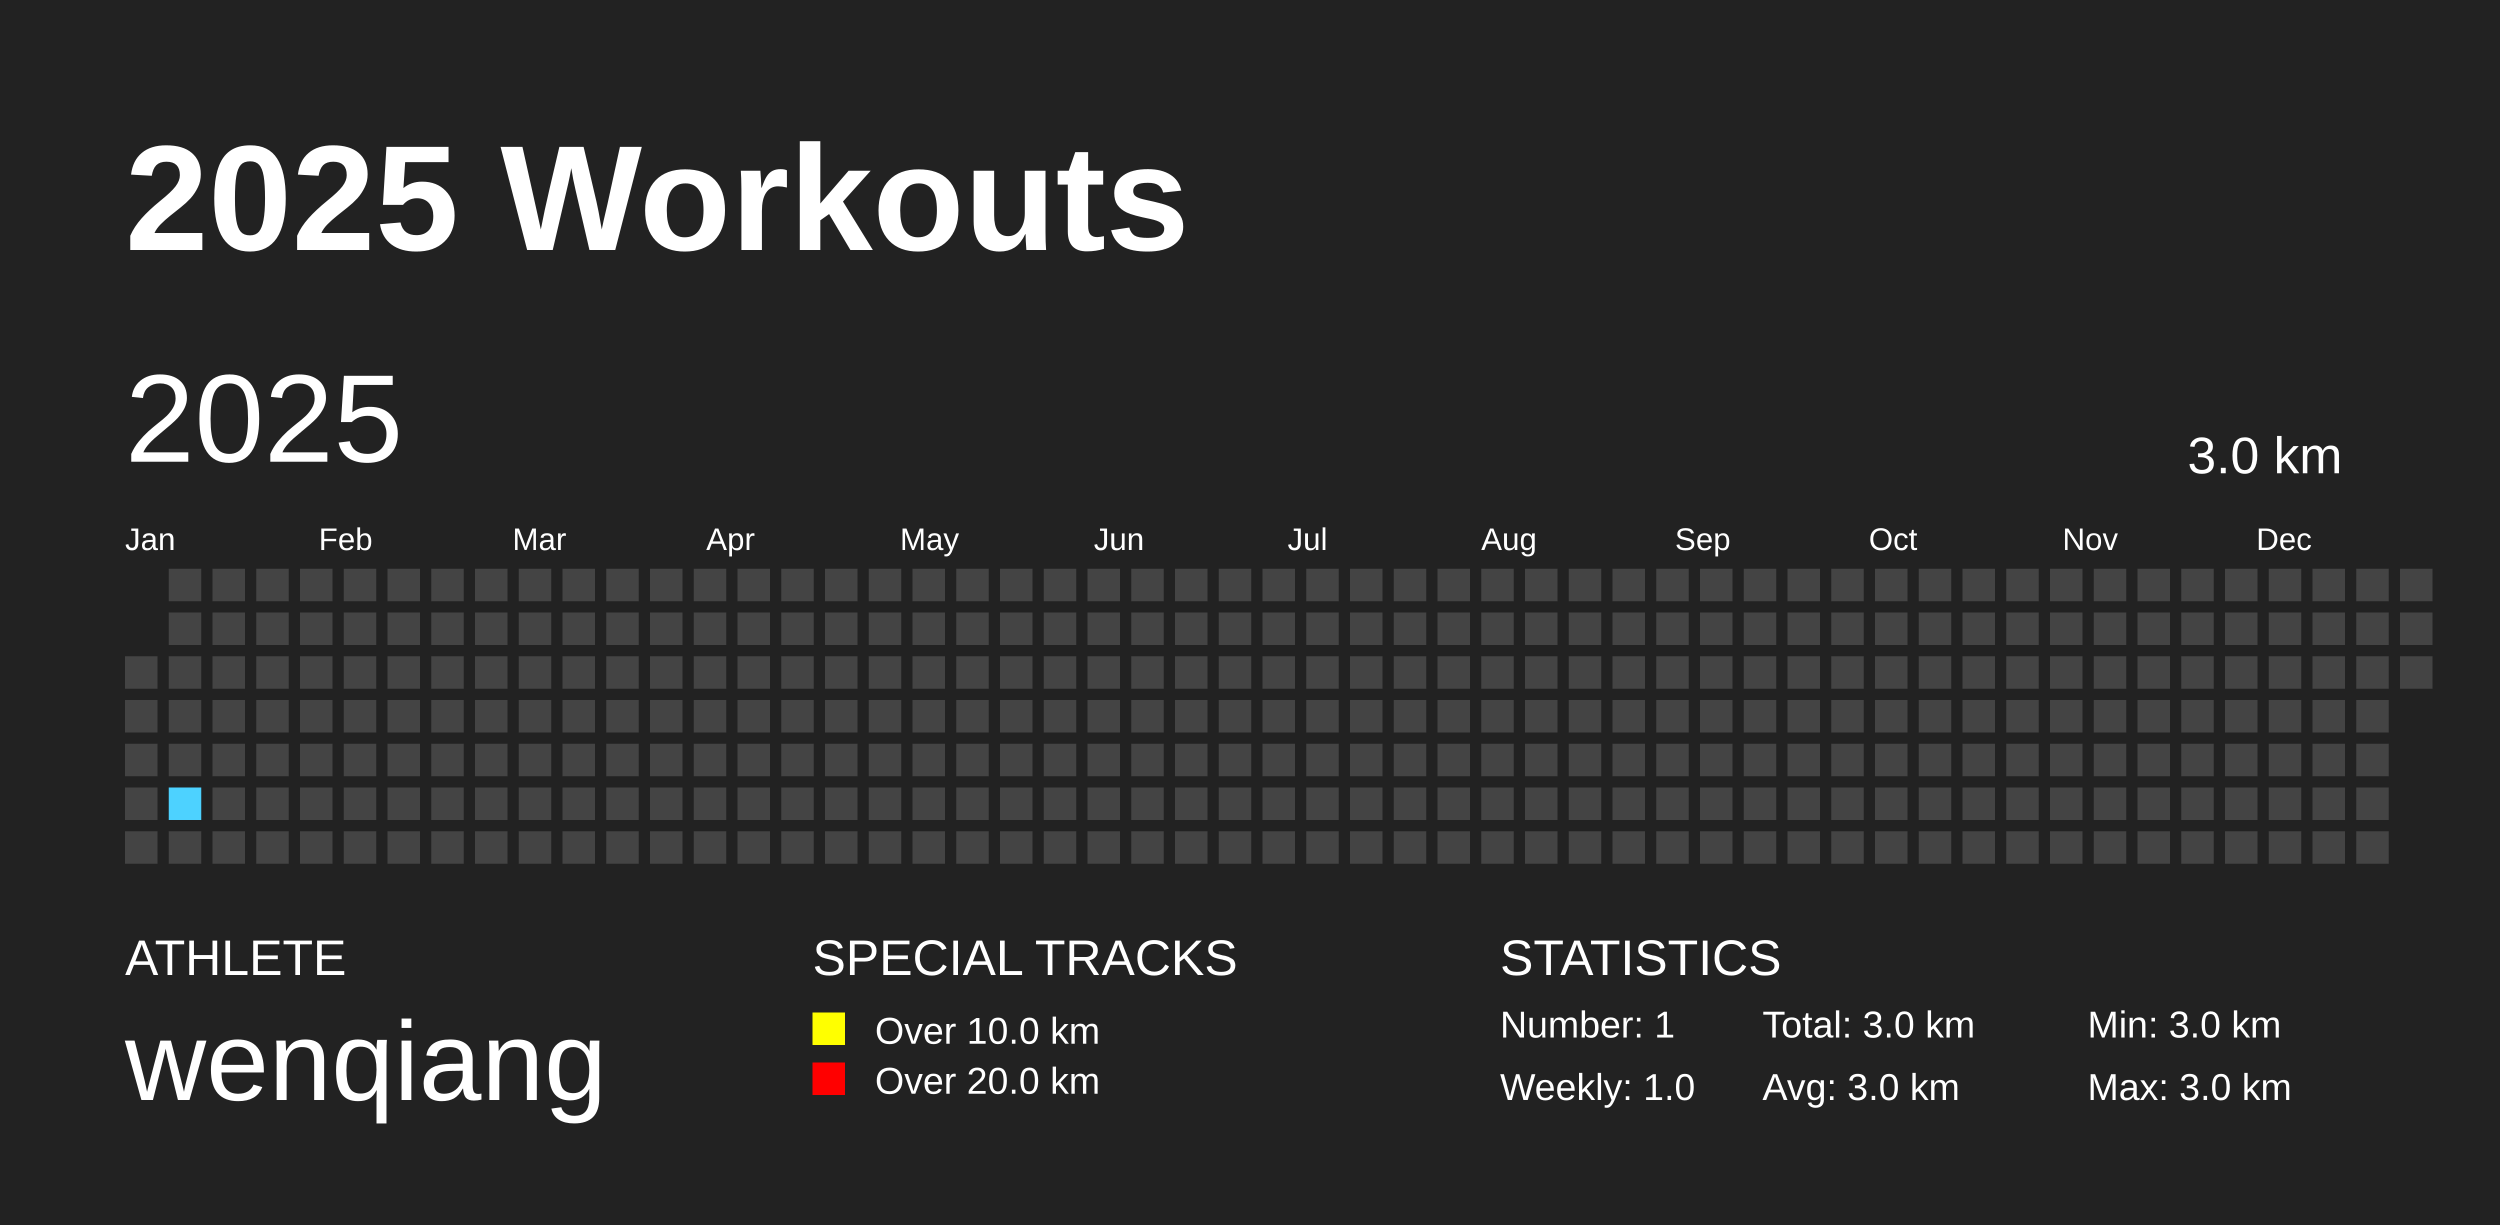
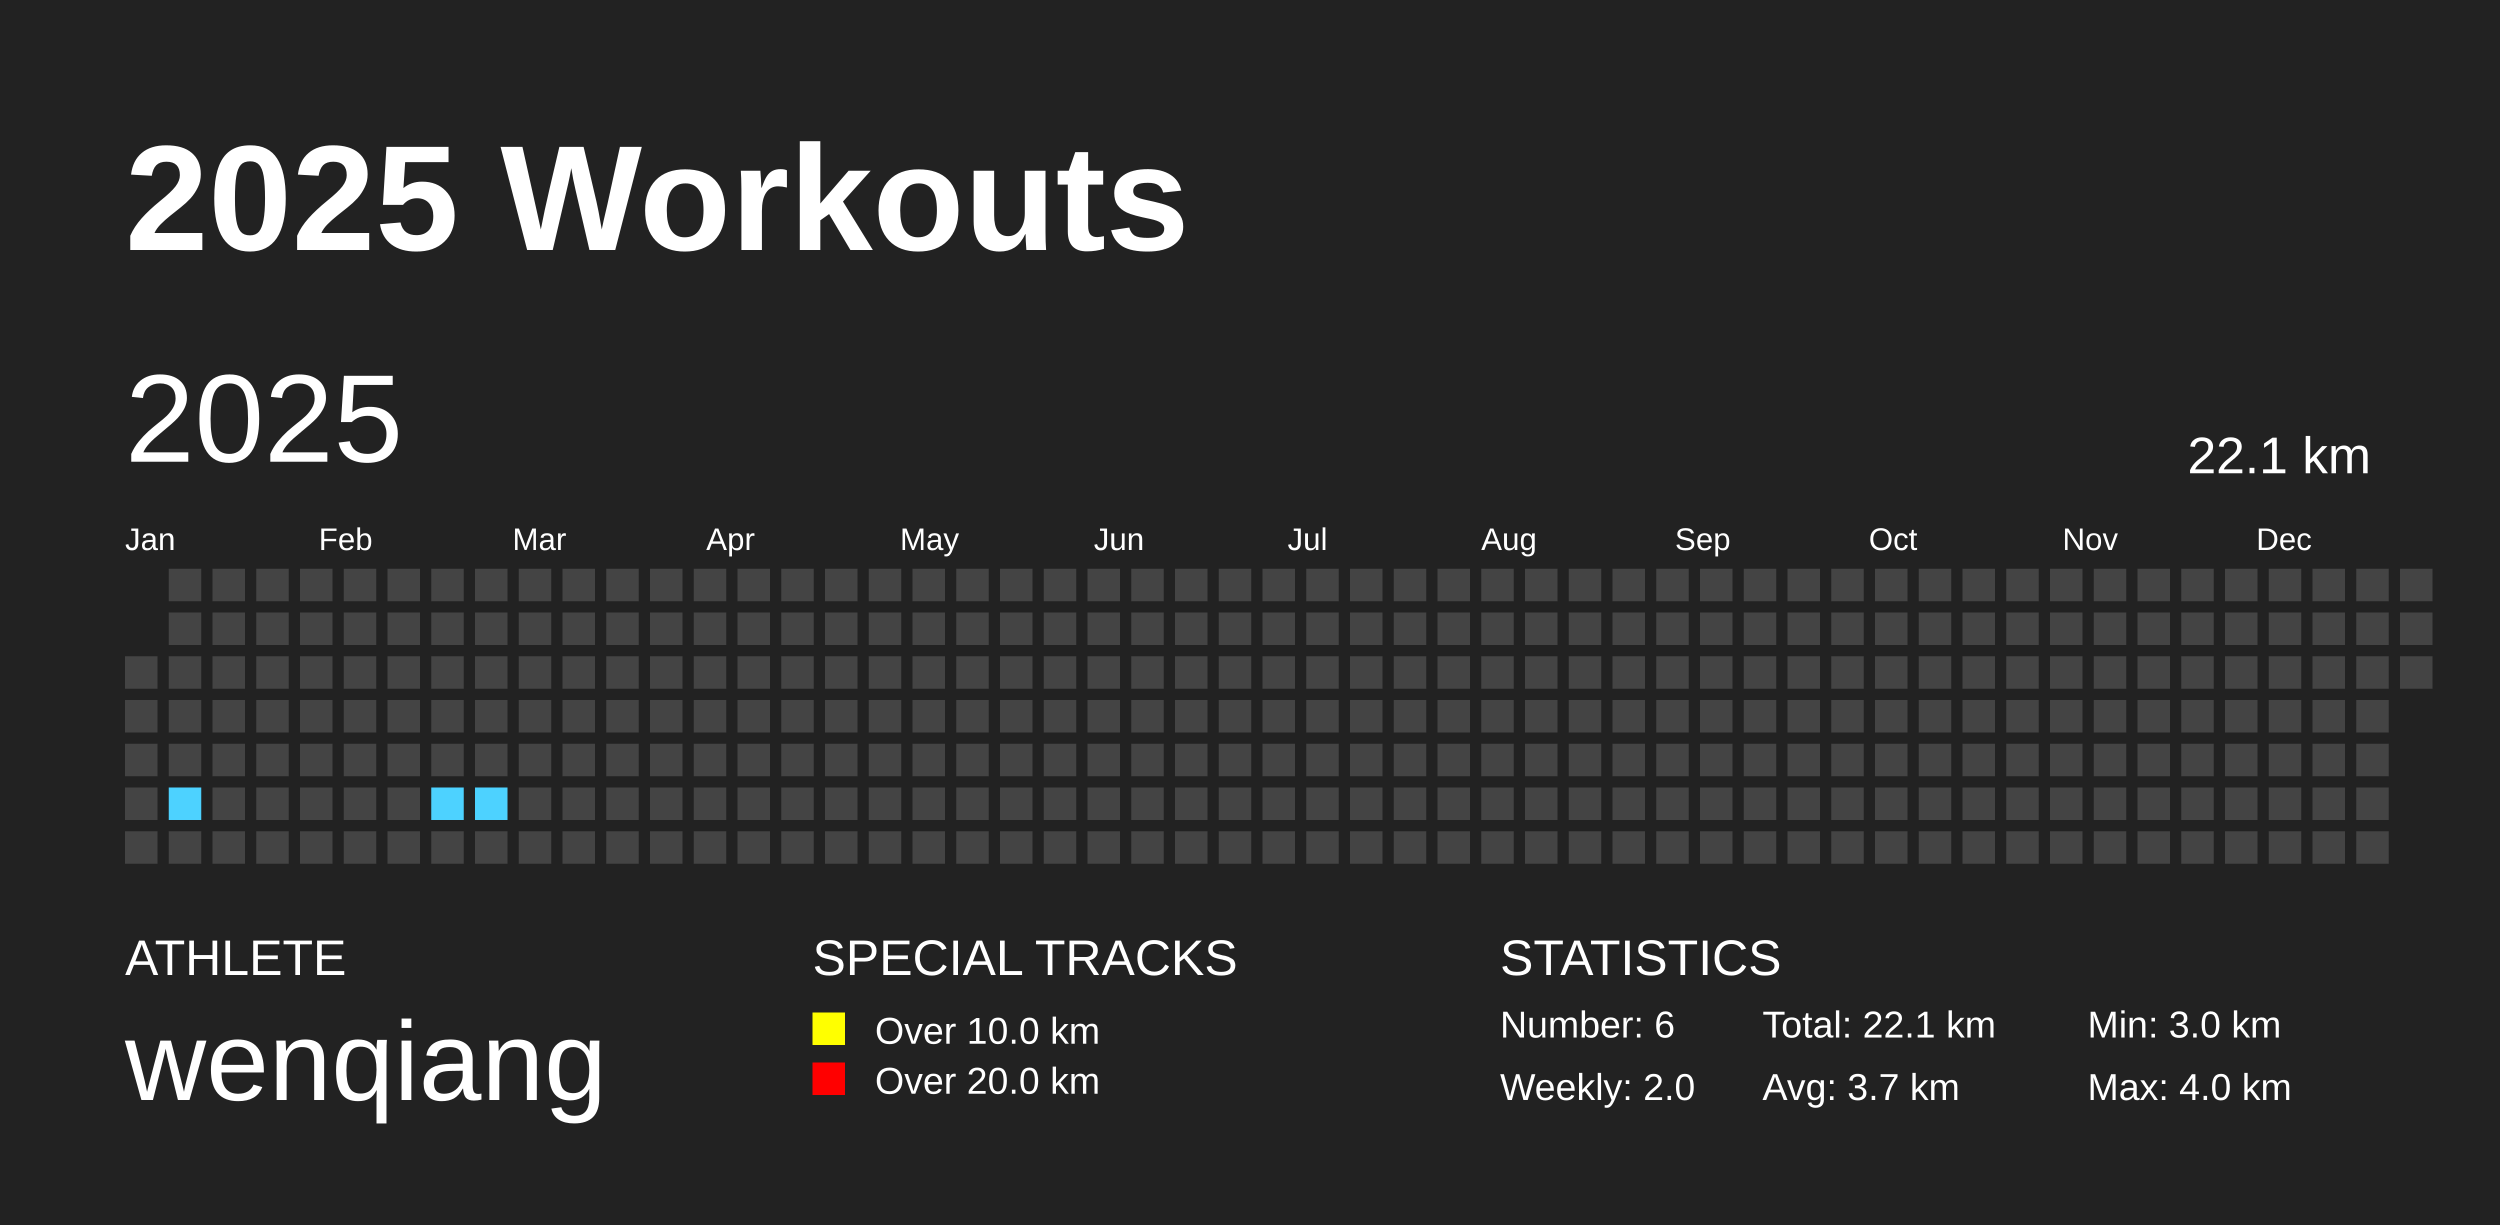
<svg xmlns="http://www.w3.org/2000/svg" baseProfile="full" height="98mm" version="1.1" viewBox="0,0,200,98" width="200mm">
  <defs />
  <rect fill="#222222" height="98" width="200" x="0" y="0" />
  <text fill="#FFFFFF" style="font-size:12px; font-family:Arial; font-weight:bold;" x="10" y="20">2025 Workouts</text>
  <text fill="#FFFFFF" style="font-size:4px; font-family:Arial" x="10" y="78">ATHLETE</text>
  <text fill="#FFFFFF" style="font-size:9px; font-family:Arial" x="10" y="88">wenqiang</text>
  <text fill="#FFFFFF" style="font-size:4px; font-family:Arial" x="65" y="78">SPECIAL TRACKS</text>
  <rect fill="yellow" height="2.6" width="2.6" x="65" y="81" />
  <text fill="#FFFFFF" style="font-size:3px; font-family:Arial" x="70" y="83.5">Over 10.0 km</text>
  <rect fill="red" height="2.6" width="2.6" x="65" y="85" />
  <text fill="#FFFFFF" style="font-size:3px; font-family:Arial" x="70" y="87.5">Over 20.0 km</text>
  <text fill="#FFFFFF" style="font-size:4px; font-family:Arial" x="120" y="78">STATISTICS</text>
-   <text fill="#FFFFFF" style="font-size:3px; font-family:Arial" x="120" y="83">Number: 1</text>
-   <text fill="#FFFFFF" style="font-size:3px; font-family:Arial" x="120" y="88">Weekly: 1.0</text>
-   <text fill="#FFFFFF" style="font-size:3px; font-family:Arial" x="141" y="83">Total: 3.0 km</text>
-   <text fill="#FFFFFF" style="font-size:3px; font-family:Arial" x="141" y="88">Avg: 3.0 km</text>
+   <text fill="#FFFFFF" style="font-size:3px; font-family:Arial" x="120" y="83">Number: 6</text>
+   <text fill="#FFFFFF" style="font-size:3px; font-family:Arial" x="120" y="88">Weekly: 2.0</text>
+   <text fill="#FFFFFF" style="font-size:3px; font-family:Arial" x="141" y="83">Total: 22.1 km</text>
+   <text fill="#FFFFFF" style="font-size:3px; font-family:Arial" x="141" y="88">Avg: 3.7 km</text>
  <text fill="#FFFFFF" style="font-size:3px; font-family:Arial" x="167" y="83">Min: 3.0 km</text>
-   <text fill="#FFFFFF" style="font-size:3px; font-family:Arial" x="167" y="88">Max: 3.0 km</text>
+   <text fill="#FFFFFF" style="font-size:3px; font-family:Arial" x="167" y="88">Max: 4.0 km</text>
  <text dominant-baseline="hanging" fill="#FFFFFF" style="font-size:10.0px; font-family:Arial;" x="10" y="30">2025</text>
-   <text dominant-baseline="hanging" fill="#FFFFFF" style="font-size:4.125px; font-family:Arial;" x="175" y="35">3.0 km</text>
+   <text dominant-baseline="hanging" fill="#FFFFFF" style="font-size:4.125px; font-family:Arial;" x="175" y="35">22.1 km</text>
  <text fill="#FFFFFF" style="font-size:2.5px; font-family:Arial" x="10.0" y="44">Jan</text>
  <text fill="#FFFFFF" style="font-size:2.5px; font-family:Arial" x="25.5" y="44">Feb</text>
  <text fill="#FFFFFF" style="font-size:2.5px; font-family:Arial" x="41.0" y="44">Mar</text>
  <text fill="#FFFFFF" style="font-size:2.5px; font-family:Arial" x="56.5" y="44">Apr</text>
  <text fill="#FFFFFF" style="font-size:2.5px; font-family:Arial" x="72.0" y="44">May</text>
  <text fill="#FFFFFF" style="font-size:2.5px; font-family:Arial" x="87.5" y="44">Jun</text>
  <text fill="#FFFFFF" style="font-size:2.5px; font-family:Arial" x="103.0" y="44">Jul</text>
  <text fill="#FFFFFF" style="font-size:2.5px; font-family:Arial" x="118.5" y="44">Aug</text>
  <text fill="#FFFFFF" style="font-size:2.5px; font-family:Arial" x="134.0" y="44">Sep</text>
  <text fill="#FFFFFF" style="font-size:2.5px; font-family:Arial" x="149.5" y="44">Oct</text>
  <text fill="#FFFFFF" style="font-size:2.5px; font-family:Arial" x="165.0" y="44">Nov</text>
  <text fill="#FFFFFF" style="font-size:2.5px; font-family:Arial" x="180.5" y="44">Dec</text>
  <rect fill="#444444" height="2.6" width="2.6" x="10.0" y="52.5" />
  <rect fill="#444444" height="2.6" width="2.6" x="10.0" y="56.0" />
  <rect fill="#444444" height="2.6" width="2.6" x="10.0" y="59.5" />
  <rect fill="#444444" height="2.6" width="2.6" x="10.0" y="63.0" />
  <rect fill="#444444" height="2.6" width="2.6" x="10.0" y="66.5" />
  <rect fill="#444444" height="2.6" width="2.6" x="13.5" y="45.5" />
  <rect fill="#444444" height="2.6" width="2.6" x="13.5" y="49.0" />
  <rect fill="#444444" height="2.6" width="2.6" x="13.5" y="52.5" />
  <rect fill="#444444" height="2.6" width="2.6" x="13.5" y="56.0" />
  <rect fill="#444444" height="2.6" width="2.6" x="13.5" y="59.5" />
  <rect fill="#4DD2FF" height="2.6" width="2.6" x="13.5" y="63.0" />
  <rect fill="#444444" height="2.6" width="2.6" x="13.5" y="66.5" />
  <rect fill="#444444" height="2.6" width="2.6" x="17.0" y="45.5" />
  <rect fill="#444444" height="2.6" width="2.6" x="17.0" y="49.0" />
  <rect fill="#444444" height="2.6" width="2.6" x="17.0" y="52.5" />
  <rect fill="#444444" height="2.6" width="2.6" x="17.0" y="56.0" />
  <rect fill="#444444" height="2.6" width="2.6" x="17.0" y="59.5" />
  <rect fill="#444444" height="2.6" width="2.6" x="17.0" y="63.0" />
  <rect fill="#444444" height="2.6" width="2.6" x="17.0" y="66.5" />
  <rect fill="#444444" height="2.6" width="2.6" x="20.5" y="45.5" />
  <rect fill="#444444" height="2.6" width="2.6" x="20.5" y="49.0" />
  <rect fill="#444444" height="2.6" width="2.6" x="20.5" y="52.5" />
  <rect fill="#444444" height="2.6" width="2.6" x="20.5" y="56.0" />
  <rect fill="#444444" height="2.6" width="2.6" x="20.5" y="59.5" />
  <rect fill="#444444" height="2.6" width="2.6" x="20.5" y="63.0" />
  <rect fill="#444444" height="2.6" width="2.6" x="20.5" y="66.5" />
  <rect fill="#444444" height="2.6" width="2.6" x="24.0" y="45.5" />
  <rect fill="#444444" height="2.6" width="2.6" x="24.0" y="49.0" />
  <rect fill="#444444" height="2.6" width="2.6" x="24.0" y="52.5" />
  <rect fill="#444444" height="2.6" width="2.6" x="24.0" y="56.0" />
  <rect fill="#444444" height="2.6" width="2.6" x="24.0" y="59.5" />
  <rect fill="#444444" height="2.6" width="2.6" x="24.0" y="63.0" />
  <rect fill="#444444" height="2.6" width="2.6" x="24.0" y="66.5" />
  <rect fill="#444444" height="2.6" width="2.6" x="27.5" y="45.5" />
  <rect fill="#444444" height="2.6" width="2.6" x="27.5" y="49.0" />
  <rect fill="#444444" height="2.6" width="2.6" x="27.5" y="52.5" />
  <rect fill="#444444" height="2.6" width="2.6" x="27.5" y="56.0" />
  <rect fill="#444444" height="2.6" width="2.6" x="27.5" y="59.5" />
  <rect fill="#444444" height="2.6" width="2.6" x="27.5" y="63.0" />
  <rect fill="#444444" height="2.6" width="2.6" x="27.5" y="66.5" />
  <rect fill="#444444" height="2.6" width="2.6" x="31.0" y="45.5" />
  <rect fill="#444444" height="2.6" width="2.6" x="31.0" y="49.0" />
  <rect fill="#444444" height="2.6" width="2.6" x="31.0" y="52.5" />
  <rect fill="#444444" height="2.6" width="2.6" x="31.0" y="56.0" />
  <rect fill="#444444" height="2.6" width="2.6" x="31.0" y="59.5" />
  <rect fill="#444444" height="2.6" width="2.6" x="31.0" y="63.0" />
  <rect fill="#444444" height="2.6" width="2.6" x="31.0" y="66.5" />
  <rect fill="#444444" height="2.6" width="2.6" x="34.5" y="45.5" />
  <rect fill="#444444" height="2.6" width="2.6" x="34.5" y="49.0" />
  <rect fill="#444444" height="2.6" width="2.6" x="34.5" y="52.5" />
  <rect fill="#444444" height="2.6" width="2.6" x="34.5" y="56.0" />
  <rect fill="#444444" height="2.6" width="2.6" x="34.5" y="59.5" />
-   <rect fill="#444444" height="2.6" width="2.6" x="34.5" y="63.0" />
+   <rect fill="#4DD2FF" height="2.6" width="2.6" x="34.5" y="63.0" />
  <rect fill="#444444" height="2.6" width="2.6" x="34.5" y="66.5" />
  <rect fill="#444444" height="2.6" width="2.6" x="38.0" y="45.5" />
  <rect fill="#444444" height="2.6" width="2.6" x="38.0" y="49.0" />
  <rect fill="#444444" height="2.6" width="2.6" x="38.0" y="52.5" />
  <rect fill="#444444" height="2.6" width="2.6" x="38.0" y="56.0" />
  <rect fill="#444444" height="2.6" width="2.6" x="38.0" y="59.5" />
-   <rect fill="#444444" height="2.6" width="2.6" x="38.0" y="63.0" />
+   <rect fill="#4DD2FF" height="2.6" width="2.6" x="38.0" y="63.0" />
  <rect fill="#444444" height="2.6" width="2.6" x="38.0" y="66.5" />
  <rect fill="#444444" height="2.6" width="2.6" x="41.5" y="45.5" />
  <rect fill="#444444" height="2.6" width="2.6" x="41.5" y="49.0" />
  <rect fill="#444444" height="2.6" width="2.6" x="41.5" y="52.5" />
  <rect fill="#444444" height="2.6" width="2.6" x="41.5" y="56.0" />
  <rect fill="#444444" height="2.6" width="2.6" x="41.5" y="59.5" />
  <rect fill="#444444" height="2.6" width="2.6" x="41.5" y="63.0" />
  <rect fill="#444444" height="2.6" width="2.6" x="41.5" y="66.5" />
  <rect fill="#444444" height="2.6" width="2.6" x="45.0" y="45.5" />
  <rect fill="#444444" height="2.6" width="2.6" x="45.0" y="49.0" />
  <rect fill="#444444" height="2.6" width="2.6" x="45.0" y="52.5" />
  <rect fill="#444444" height="2.6" width="2.6" x="45.0" y="56.0" />
  <rect fill="#444444" height="2.6" width="2.6" x="45.0" y="59.5" />
  <rect fill="#444444" height="2.6" width="2.6" x="45.0" y="63.0" />
  <rect fill="#444444" height="2.6" width="2.6" x="45.0" y="66.5" />
  <rect fill="#444444" height="2.6" width="2.6" x="48.5" y="45.5" />
  <rect fill="#444444" height="2.6" width="2.6" x="48.5" y="49.0" />
  <rect fill="#444444" height="2.6" width="2.6" x="48.5" y="52.5" />
  <rect fill="#444444" height="2.6" width="2.6" x="48.5" y="56.0" />
  <rect fill="#444444" height="2.6" width="2.6" x="48.5" y="59.5" />
  <rect fill="#444444" height="2.6" width="2.6" x="48.5" y="63.0" />
  <rect fill="#444444" height="2.6" width="2.6" x="48.5" y="66.5" />
  <rect fill="#444444" height="2.6" width="2.6" x="52.0" y="45.5" />
  <rect fill="#444444" height="2.6" width="2.6" x="52.0" y="49.0" />
  <rect fill="#444444" height="2.6" width="2.6" x="52.0" y="52.5" />
  <rect fill="#444444" height="2.6" width="2.6" x="52.0" y="56.0" />
  <rect fill="#444444" height="2.6" width="2.6" x="52.0" y="59.5" />
  <rect fill="#444444" height="2.6" width="2.6" x="52.0" y="63.0" />
  <rect fill="#444444" height="2.6" width="2.6" x="52.0" y="66.5" />
  <rect fill="#444444" height="2.6" width="2.6" x="55.5" y="45.5" />
  <rect fill="#444444" height="2.6" width="2.6" x="55.5" y="49.0" />
  <rect fill="#444444" height="2.6" width="2.6" x="55.5" y="52.5" />
  <rect fill="#444444" height="2.6" width="2.6" x="55.5" y="56.0" />
  <rect fill="#444444" height="2.6" width="2.6" x="55.5" y="59.5" />
  <rect fill="#444444" height="2.6" width="2.6" x="55.5" y="63.0" />
  <rect fill="#444444" height="2.6" width="2.6" x="55.5" y="66.5" />
  <rect fill="#444444" height="2.6" width="2.6" x="59.0" y="45.5" />
  <rect fill="#444444" height="2.6" width="2.6" x="59.0" y="49.0" />
  <rect fill="#444444" height="2.6" width="2.6" x="59.0" y="52.5" />
  <rect fill="#444444" height="2.6" width="2.6" x="59.0" y="56.0" />
  <rect fill="#444444" height="2.6" width="2.6" x="59.0" y="59.5" />
  <rect fill="#444444" height="2.6" width="2.6" x="59.0" y="63.0" />
  <rect fill="#444444" height="2.6" width="2.6" x="59.0" y="66.5" />
  <rect fill="#444444" height="2.6" width="2.6" x="62.5" y="45.5" />
  <rect fill="#444444" height="2.6" width="2.6" x="62.5" y="49.0" />
  <rect fill="#444444" height="2.6" width="2.6" x="62.5" y="52.5" />
  <rect fill="#444444" height="2.6" width="2.6" x="62.5" y="56.0" />
  <rect fill="#444444" height="2.6" width="2.6" x="62.5" y="59.5" />
  <rect fill="#444444" height="2.6" width="2.6" x="62.5" y="63.0" />
  <rect fill="#444444" height="2.6" width="2.6" x="62.5" y="66.5" />
  <rect fill="#444444" height="2.6" width="2.6" x="66.0" y="45.5" />
  <rect fill="#444444" height="2.6" width="2.6" x="66.0" y="49.0" />
  <rect fill="#444444" height="2.6" width="2.6" x="66.0" y="52.5" />
  <rect fill="#444444" height="2.6" width="2.6" x="66.0" y="56.0" />
  <rect fill="#444444" height="2.6" width="2.6" x="66.0" y="59.5" />
  <rect fill="#444444" height="2.6" width="2.6" x="66.0" y="63.0" />
  <rect fill="#444444" height="2.6" width="2.6" x="66.0" y="66.5" />
  <rect fill="#444444" height="2.6" width="2.6" x="69.5" y="45.5" />
  <rect fill="#444444" height="2.6" width="2.6" x="69.5" y="49.0" />
  <rect fill="#444444" height="2.6" width="2.6" x="69.5" y="52.5" />
  <rect fill="#444444" height="2.6" width="2.6" x="69.5" y="56.0" />
  <rect fill="#444444" height="2.6" width="2.6" x="69.5" y="59.5" />
  <rect fill="#444444" height="2.6" width="2.6" x="69.5" y="63.0" />
  <rect fill="#444444" height="2.6" width="2.6" x="69.5" y="66.5" />
  <rect fill="#444444" height="2.6" width="2.6" x="73.0" y="45.5" />
  <rect fill="#444444" height="2.6" width="2.6" x="73.0" y="49.0" />
  <rect fill="#444444" height="2.6" width="2.6" x="73.0" y="52.5" />
  <rect fill="#444444" height="2.6" width="2.6" x="73.0" y="56.0" />
  <rect fill="#444444" height="2.6" width="2.6" x="73.0" y="59.5" />
  <rect fill="#444444" height="2.6" width="2.6" x="73.0" y="63.0" />
  <rect fill="#444444" height="2.6" width="2.6" x="73.0" y="66.5" />
  <rect fill="#444444" height="2.6" width="2.6" x="76.5" y="45.5" />
  <rect fill="#444444" height="2.6" width="2.6" x="76.5" y="49.0" />
  <rect fill="#444444" height="2.6" width="2.6" x="76.5" y="52.5" />
  <rect fill="#444444" height="2.6" width="2.6" x="76.5" y="56.0" />
  <rect fill="#444444" height="2.6" width="2.6" x="76.5" y="59.5" />
  <rect fill="#444444" height="2.6" width="2.6" x="76.5" y="63.0" />
  <rect fill="#444444" height="2.6" width="2.6" x="76.5" y="66.5" />
  <rect fill="#444444" height="2.6" width="2.6" x="80.0" y="45.5" />
  <rect fill="#444444" height="2.6" width="2.6" x="80.0" y="49.0" />
  <rect fill="#444444" height="2.6" width="2.6" x="80.0" y="52.5" />
  <rect fill="#444444" height="2.6" width="2.6" x="80.0" y="56.0" />
  <rect fill="#444444" height="2.6" width="2.6" x="80.0" y="59.5" />
  <rect fill="#444444" height="2.6" width="2.6" x="80.0" y="63.0" />
  <rect fill="#444444" height="2.6" width="2.6" x="80.0" y="66.5" />
  <rect fill="#444444" height="2.6" width="2.6" x="83.5" y="45.5" />
  <rect fill="#444444" height="2.6" width="2.6" x="83.5" y="49.0" />
  <rect fill="#444444" height="2.6" width="2.6" x="83.5" y="52.5" />
  <rect fill="#444444" height="2.6" width="2.6" x="83.5" y="56.0" />
  <rect fill="#444444" height="2.6" width="2.6" x="83.5" y="59.5" />
  <rect fill="#444444" height="2.6" width="2.6" x="83.5" y="63.0" />
  <rect fill="#444444" height="2.6" width="2.6" x="83.5" y="66.5" />
  <rect fill="#444444" height="2.6" width="2.6" x="87.0" y="45.5" />
  <rect fill="#444444" height="2.6" width="2.6" x="87.0" y="49.0" />
  <rect fill="#444444" height="2.6" width="2.6" x="87.0" y="52.5" />
  <rect fill="#444444" height="2.6" width="2.6" x="87.0" y="56.0" />
  <rect fill="#444444" height="2.6" width="2.6" x="87.0" y="59.5" />
  <rect fill="#444444" height="2.6" width="2.6" x="87.0" y="63.0" />
  <rect fill="#444444" height="2.6" width="2.6" x="87.0" y="66.5" />
  <rect fill="#444444" height="2.6" width="2.6" x="90.5" y="45.5" />
  <rect fill="#444444" height="2.6" width="2.6" x="90.5" y="49.0" />
  <rect fill="#444444" height="2.6" width="2.6" x="90.5" y="52.5" />
  <rect fill="#444444" height="2.6" width="2.6" x="90.5" y="56.0" />
  <rect fill="#444444" height="2.6" width="2.6" x="90.5" y="59.5" />
  <rect fill="#444444" height="2.6" width="2.6" x="90.5" y="63.0" />
  <rect fill="#444444" height="2.6" width="2.6" x="90.5" y="66.5" />
  <rect fill="#444444" height="2.6" width="2.6" x="94.0" y="45.5" />
  <rect fill="#444444" height="2.6" width="2.6" x="94.0" y="49.0" />
  <rect fill="#444444" height="2.6" width="2.6" x="94.0" y="52.5" />
  <rect fill="#444444" height="2.6" width="2.6" x="94.0" y="56.0" />
  <rect fill="#444444" height="2.6" width="2.6" x="94.0" y="59.5" />
  <rect fill="#444444" height="2.6" width="2.6" x="94.0" y="63.0" />
  <rect fill="#444444" height="2.6" width="2.6" x="94.0" y="66.5" />
  <rect fill="#444444" height="2.6" width="2.6" x="97.5" y="45.5" />
  <rect fill="#444444" height="2.6" width="2.6" x="97.5" y="49.0" />
  <rect fill="#444444" height="2.6" width="2.6" x="97.5" y="52.5" />
  <rect fill="#444444" height="2.6" width="2.6" x="97.5" y="56.0" />
  <rect fill="#444444" height="2.6" width="2.6" x="97.5" y="59.5" />
  <rect fill="#444444" height="2.6" width="2.6" x="97.5" y="63.0" />
  <rect fill="#444444" height="2.6" width="2.6" x="97.5" y="66.5" />
  <rect fill="#444444" height="2.6" width="2.6" x="101.0" y="45.5" />
  <rect fill="#444444" height="2.6" width="2.6" x="101.0" y="49.0" />
  <rect fill="#444444" height="2.6" width="2.6" x="101.0" y="52.5" />
  <rect fill="#444444" height="2.6" width="2.6" x="101.0" y="56.0" />
  <rect fill="#444444" height="2.6" width="2.6" x="101.0" y="59.5" />
  <rect fill="#444444" height="2.6" width="2.6" x="101.0" y="63.0" />
  <rect fill="#444444" height="2.6" width="2.6" x="101.0" y="66.5" />
  <rect fill="#444444" height="2.6" width="2.6" x="104.5" y="45.5" />
  <rect fill="#444444" height="2.6" width="2.6" x="104.5" y="49.0" />
  <rect fill="#444444" height="2.6" width="2.6" x="104.5" y="52.5" />
  <rect fill="#444444" height="2.6" width="2.6" x="104.5" y="56.0" />
  <rect fill="#444444" height="2.6" width="2.6" x="104.5" y="59.5" />
  <rect fill="#444444" height="2.6" width="2.6" x="104.5" y="63.0" />
  <rect fill="#444444" height="2.6" width="2.6" x="104.5" y="66.5" />
  <rect fill="#444444" height="2.6" width="2.6" x="108.0" y="45.5" />
  <rect fill="#444444" height="2.6" width="2.6" x="108.0" y="49.0" />
  <rect fill="#444444" height="2.6" width="2.6" x="108.0" y="52.5" />
  <rect fill="#444444" height="2.6" width="2.6" x="108.0" y="56.0" />
  <rect fill="#444444" height="2.6" width="2.6" x="108.0" y="59.5" />
  <rect fill="#444444" height="2.6" width="2.6" x="108.0" y="63.0" />
  <rect fill="#444444" height="2.6" width="2.6" x="108.0" y="66.5" />
  <rect fill="#444444" height="2.6" width="2.6" x="111.5" y="45.5" />
  <rect fill="#444444" height="2.6" width="2.6" x="111.5" y="49.0" />
  <rect fill="#444444" height="2.6" width="2.6" x="111.5" y="52.5" />
  <rect fill="#444444" height="2.6" width="2.6" x="111.5" y="56.0" />
  <rect fill="#444444" height="2.6" width="2.6" x="111.5" y="59.5" />
  <rect fill="#444444" height="2.6" width="2.6" x="111.5" y="63.0" />
  <rect fill="#444444" height="2.6" width="2.6" x="111.5" y="66.5" />
  <rect fill="#444444" height="2.6" width="2.6" x="115.0" y="45.5" />
  <rect fill="#444444" height="2.6" width="2.6" x="115.0" y="49.0" />
  <rect fill="#444444" height="2.6" width="2.6" x="115.0" y="52.5" />
  <rect fill="#444444" height="2.6" width="2.6" x="115.0" y="56.0" />
  <rect fill="#444444" height="2.6" width="2.6" x="115.0" y="59.5" />
  <rect fill="#444444" height="2.6" width="2.6" x="115.0" y="63.0" />
  <rect fill="#444444" height="2.6" width="2.6" x="115.0" y="66.5" />
  <rect fill="#444444" height="2.6" width="2.6" x="118.5" y="45.5" />
  <rect fill="#444444" height="2.6" width="2.6" x="118.5" y="49.0" />
  <rect fill="#444444" height="2.6" width="2.6" x="118.5" y="52.5" />
  <rect fill="#444444" height="2.6" width="2.6" x="118.5" y="56.0" />
  <rect fill="#444444" height="2.6" width="2.6" x="118.5" y="59.5" />
  <rect fill="#444444" height="2.6" width="2.6" x="118.5" y="63.0" />
  <rect fill="#444444" height="2.6" width="2.6" x="118.5" y="66.5" />
  <rect fill="#444444" height="2.6" width="2.6" x="122.0" y="45.5" />
  <rect fill="#444444" height="2.6" width="2.6" x="122.0" y="49.0" />
  <rect fill="#444444" height="2.6" width="2.6" x="122.0" y="52.5" />
  <rect fill="#444444" height="2.6" width="2.6" x="122.0" y="56.0" />
  <rect fill="#444444" height="2.6" width="2.6" x="122.0" y="59.5" />
  <rect fill="#444444" height="2.6" width="2.6" x="122.0" y="63.0" />
  <rect fill="#444444" height="2.6" width="2.6" x="122.0" y="66.5" />
  <rect fill="#444444" height="2.6" width="2.6" x="125.5" y="45.5" />
  <rect fill="#444444" height="2.6" width="2.6" x="125.5" y="49.0" />
  <rect fill="#444444" height="2.6" width="2.6" x="125.5" y="52.5" />
  <rect fill="#444444" height="2.6" width="2.6" x="125.5" y="56.0" />
  <rect fill="#444444" height="2.6" width="2.6" x="125.5" y="59.5" />
  <rect fill="#444444" height="2.6" width="2.6" x="125.5" y="63.0" />
  <rect fill="#444444" height="2.6" width="2.6" x="125.5" y="66.5" />
  <rect fill="#444444" height="2.6" width="2.6" x="129.0" y="45.5" />
  <rect fill="#444444" height="2.6" width="2.6" x="129.0" y="49.0" />
  <rect fill="#444444" height="2.6" width="2.6" x="129.0" y="52.5" />
  <rect fill="#444444" height="2.6" width="2.6" x="129.0" y="56.0" />
  <rect fill="#444444" height="2.6" width="2.6" x="129.0" y="59.5" />
  <rect fill="#444444" height="2.6" width="2.6" x="129.0" y="63.0" />
  <rect fill="#444444" height="2.6" width="2.6" x="129.0" y="66.5" />
  <rect fill="#444444" height="2.6" width="2.6" x="132.5" y="45.5" />
  <rect fill="#444444" height="2.6" width="2.6" x="132.5" y="49.0" />
  <rect fill="#444444" height="2.6" width="2.6" x="132.5" y="52.5" />
  <rect fill="#444444" height="2.6" width="2.6" x="132.5" y="56.0" />
  <rect fill="#444444" height="2.6" width="2.6" x="132.5" y="59.5" />
  <rect fill="#444444" height="2.6" width="2.6" x="132.5" y="63.0" />
  <rect fill="#444444" height="2.6" width="2.6" x="132.5" y="66.5" />
  <rect fill="#444444" height="2.6" width="2.6" x="136.0" y="45.5" />
  <rect fill="#444444" height="2.6" width="2.6" x="136.0" y="49.0" />
  <rect fill="#444444" height="2.6" width="2.6" x="136.0" y="52.5" />
  <rect fill="#444444" height="2.6" width="2.6" x="136.0" y="56.0" />
  <rect fill="#444444" height="2.6" width="2.6" x="136.0" y="59.5" />
  <rect fill="#444444" height="2.6" width="2.6" x="136.0" y="63.0" />
  <rect fill="#444444" height="2.6" width="2.6" x="136.0" y="66.5" />
  <rect fill="#444444" height="2.6" width="2.6" x="139.5" y="45.5" />
  <rect fill="#444444" height="2.6" width="2.6" x="139.5" y="49.0" />
  <rect fill="#444444" height="2.6" width="2.6" x="139.5" y="52.5" />
  <rect fill="#444444" height="2.6" width="2.6" x="139.5" y="56.0" />
  <rect fill="#444444" height="2.6" width="2.6" x="139.5" y="59.5" />
  <rect fill="#444444" height="2.6" width="2.6" x="139.5" y="63.0" />
  <rect fill="#444444" height="2.6" width="2.6" x="139.5" y="66.5" />
  <rect fill="#444444" height="2.6" width="2.6" x="143.0" y="45.5" />
  <rect fill="#444444" height="2.6" width="2.6" x="143.0" y="49.0" />
  <rect fill="#444444" height="2.6" width="2.6" x="143.0" y="52.5" />
  <rect fill="#444444" height="2.6" width="2.6" x="143.0" y="56.0" />
  <rect fill="#444444" height="2.6" width="2.6" x="143.0" y="59.5" />
  <rect fill="#444444" height="2.6" width="2.6" x="143.0" y="63.0" />
  <rect fill="#444444" height="2.6" width="2.6" x="143.0" y="66.5" />
  <rect fill="#444444" height="2.6" width="2.6" x="146.5" y="45.5" />
  <rect fill="#444444" height="2.6" width="2.6" x="146.5" y="49.0" />
  <rect fill="#444444" height="2.6" width="2.6" x="146.5" y="52.5" />
  <rect fill="#444444" height="2.6" width="2.6" x="146.5" y="56.0" />
  <rect fill="#444444" height="2.6" width="2.6" x="146.5" y="59.5" />
  <rect fill="#444444" height="2.6" width="2.6" x="146.5" y="63.0" />
  <rect fill="#444444" height="2.6" width="2.6" x="146.5" y="66.5" />
  <rect fill="#444444" height="2.6" width="2.6" x="150.0" y="45.5" />
  <rect fill="#444444" height="2.6" width="2.6" x="150.0" y="49.0" />
  <rect fill="#444444" height="2.6" width="2.6" x="150.0" y="52.5" />
  <rect fill="#444444" height="2.6" width="2.6" x="150.0" y="56.0" />
  <rect fill="#444444" height="2.6" width="2.6" x="150.0" y="59.5" />
  <rect fill="#444444" height="2.6" width="2.6" x="150.0" y="63.0" />
  <rect fill="#444444" height="2.6" width="2.6" x="150.0" y="66.5" />
  <rect fill="#444444" height="2.6" width="2.6" x="153.5" y="45.5" />
  <rect fill="#444444" height="2.6" width="2.6" x="153.5" y="49.0" />
  <rect fill="#444444" height="2.6" width="2.6" x="153.5" y="52.5" />
  <rect fill="#444444" height="2.6" width="2.6" x="153.5" y="56.0" />
  <rect fill="#444444" height="2.6" width="2.6" x="153.5" y="59.5" />
  <rect fill="#444444" height="2.6" width="2.6" x="153.5" y="63.0" />
  <rect fill="#444444" height="2.6" width="2.6" x="153.5" y="66.5" />
  <rect fill="#444444" height="2.6" width="2.6" x="157.0" y="45.5" />
  <rect fill="#444444" height="2.6" width="2.6" x="157.0" y="49.0" />
  <rect fill="#444444" height="2.6" width="2.6" x="157.0" y="52.5" />
  <rect fill="#444444" height="2.6" width="2.6" x="157.0" y="56.0" />
  <rect fill="#444444" height="2.6" width="2.6" x="157.0" y="59.5" />
  <rect fill="#444444" height="2.6" width="2.6" x="157.0" y="63.0" />
  <rect fill="#444444" height="2.6" width="2.6" x="157.0" y="66.5" />
  <rect fill="#444444" height="2.6" width="2.6" x="160.5" y="45.5" />
  <rect fill="#444444" height="2.6" width="2.6" x="160.5" y="49.0" />
  <rect fill="#444444" height="2.6" width="2.6" x="160.5" y="52.5" />
  <rect fill="#444444" height="2.6" width="2.6" x="160.5" y="56.0" />
  <rect fill="#444444" height="2.6" width="2.6" x="160.5" y="59.5" />
  <rect fill="#444444" height="2.6" width="2.6" x="160.5" y="63.0" />
  <rect fill="#444444" height="2.6" width="2.6" x="160.5" y="66.5" />
  <rect fill="#444444" height="2.6" width="2.6" x="164.0" y="45.5" />
  <rect fill="#444444" height="2.6" width="2.6" x="164.0" y="49.0" />
  <rect fill="#444444" height="2.6" width="2.6" x="164.0" y="52.5" />
  <rect fill="#444444" height="2.6" width="2.6" x="164.0" y="56.0" />
  <rect fill="#444444" height="2.6" width="2.6" x="164.0" y="59.5" />
  <rect fill="#444444" height="2.6" width="2.6" x="164.0" y="63.0" />
  <rect fill="#444444" height="2.6" width="2.6" x="164.0" y="66.5" />
  <rect fill="#444444" height="2.6" width="2.6" x="167.5" y="45.5" />
  <rect fill="#444444" height="2.6" width="2.6" x="167.5" y="49.0" />
  <rect fill="#444444" height="2.6" width="2.6" x="167.5" y="52.5" />
  <rect fill="#444444" height="2.6" width="2.6" x="167.5" y="56.0" />
  <rect fill="#444444" height="2.6" width="2.6" x="167.5" y="59.5" />
  <rect fill="#444444" height="2.6" width="2.6" x="167.5" y="63.0" />
  <rect fill="#444444" height="2.6" width="2.6" x="167.5" y="66.5" />
  <rect fill="#444444" height="2.6" width="2.6" x="171.0" y="45.5" />
  <rect fill="#444444" height="2.6" width="2.6" x="171.0" y="49.0" />
  <rect fill="#444444" height="2.6" width="2.6" x="171.0" y="52.5" />
  <rect fill="#444444" height="2.6" width="2.6" x="171.0" y="56.0" />
  <rect fill="#444444" height="2.6" width="2.6" x="171.0" y="59.5" />
  <rect fill="#444444" height="2.6" width="2.6" x="171.0" y="63.0" />
  <rect fill="#444444" height="2.6" width="2.6" x="171.0" y="66.5" />
  <rect fill="#444444" height="2.6" width="2.6" x="174.5" y="45.5" />
  <rect fill="#444444" height="2.6" width="2.6" x="174.5" y="49.0" />
  <rect fill="#444444" height="2.6" width="2.6" x="174.5" y="52.5" />
  <rect fill="#444444" height="2.6" width="2.6" x="174.5" y="56.0" />
  <rect fill="#444444" height="2.6" width="2.6" x="174.5" y="59.5" />
  <rect fill="#444444" height="2.6" width="2.6" x="174.5" y="63.0" />
  <rect fill="#444444" height="2.6" width="2.6" x="174.5" y="66.5" />
  <rect fill="#444444" height="2.6" width="2.6" x="178.0" y="45.5" />
  <rect fill="#444444" height="2.6" width="2.6" x="178.0" y="49.0" />
  <rect fill="#444444" height="2.6" width="2.6" x="178.0" y="52.5" />
  <rect fill="#444444" height="2.6" width="2.6" x="178.0" y="56.0" />
  <rect fill="#444444" height="2.6" width="2.6" x="178.0" y="59.5" />
  <rect fill="#444444" height="2.6" width="2.6" x="178.0" y="63.0" />
  <rect fill="#444444" height="2.6" width="2.6" x="178.0" y="66.5" />
  <rect fill="#444444" height="2.6" width="2.6" x="181.5" y="45.5" />
  <rect fill="#444444" height="2.6" width="2.6" x="181.5" y="49.0" />
  <rect fill="#444444" height="2.6" width="2.6" x="181.5" y="52.5" />
  <rect fill="#444444" height="2.6" width="2.6" x="181.5" y="56.0" />
  <rect fill="#444444" height="2.6" width="2.6" x="181.5" y="59.5" />
  <rect fill="#444444" height="2.6" width="2.6" x="181.5" y="63.0" />
  <rect fill="#444444" height="2.6" width="2.6" x="181.5" y="66.5" />
  <rect fill="#444444" height="2.6" width="2.6" x="185.0" y="45.5" />
  <rect fill="#444444" height="2.6" width="2.6" x="185.0" y="49.0" />
  <rect fill="#444444" height="2.6" width="2.6" x="185.0" y="52.5" />
  <rect fill="#444444" height="2.6" width="2.6" x="185.0" y="56.0" />
  <rect fill="#444444" height="2.6" width="2.6" x="185.0" y="59.5" />
  <rect fill="#444444" height="2.6" width="2.6" x="185.0" y="63.0" />
  <rect fill="#444444" height="2.6" width="2.6" x="185.0" y="66.5" />
  <rect fill="#444444" height="2.6" width="2.6" x="188.5" y="45.5" />
  <rect fill="#444444" height="2.6" width="2.6" x="188.5" y="49.0" />
  <rect fill="#444444" height="2.6" width="2.6" x="188.5" y="52.5" />
  <rect fill="#444444" height="2.6" width="2.6" x="188.5" y="56.0" />
  <rect fill="#444444" height="2.6" width="2.6" x="188.5" y="59.5" />
  <rect fill="#444444" height="2.6" width="2.6" x="188.5" y="63.0" />
  <rect fill="#444444" height="2.6" width="2.6" x="188.5" y="66.5" />
  <rect fill="#444444" height="2.6" width="2.6" x="192.0" y="45.5" />
  <rect fill="#444444" height="2.6" width="2.6" x="192.0" y="49.0" />
  <rect fill="#444444" height="2.6" width="2.6" x="192.0" y="52.5" />
</svg>
